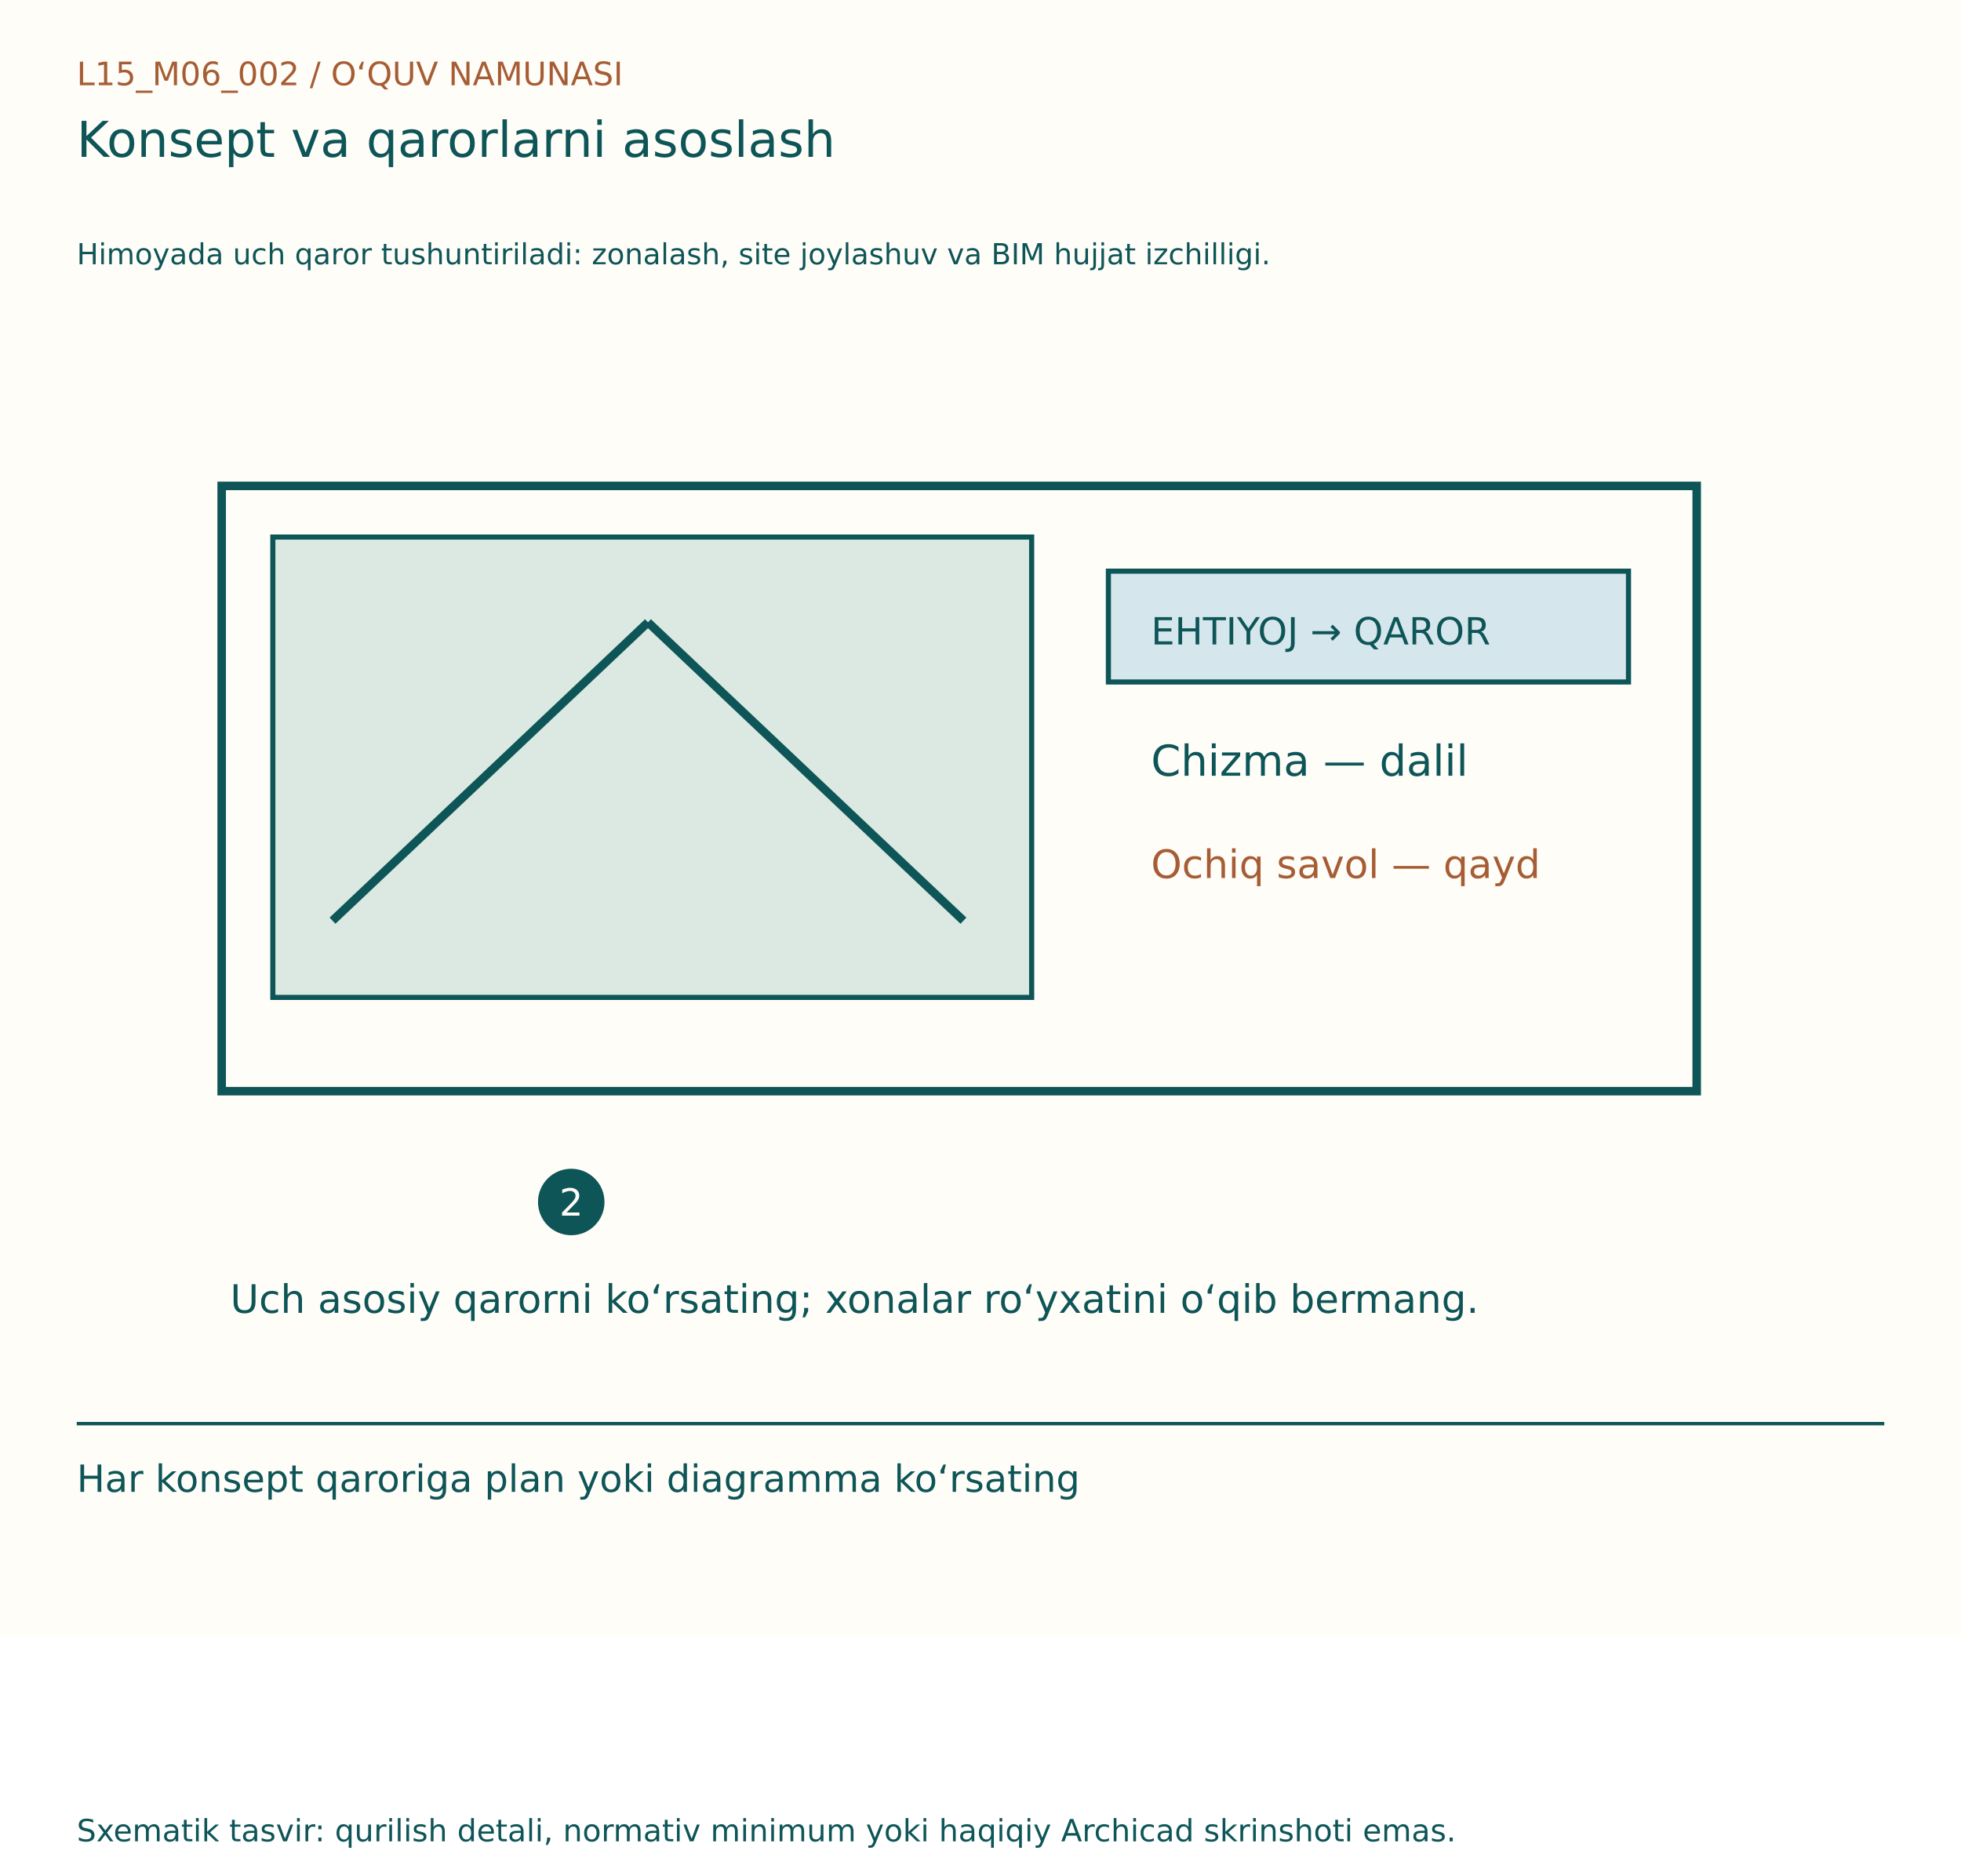
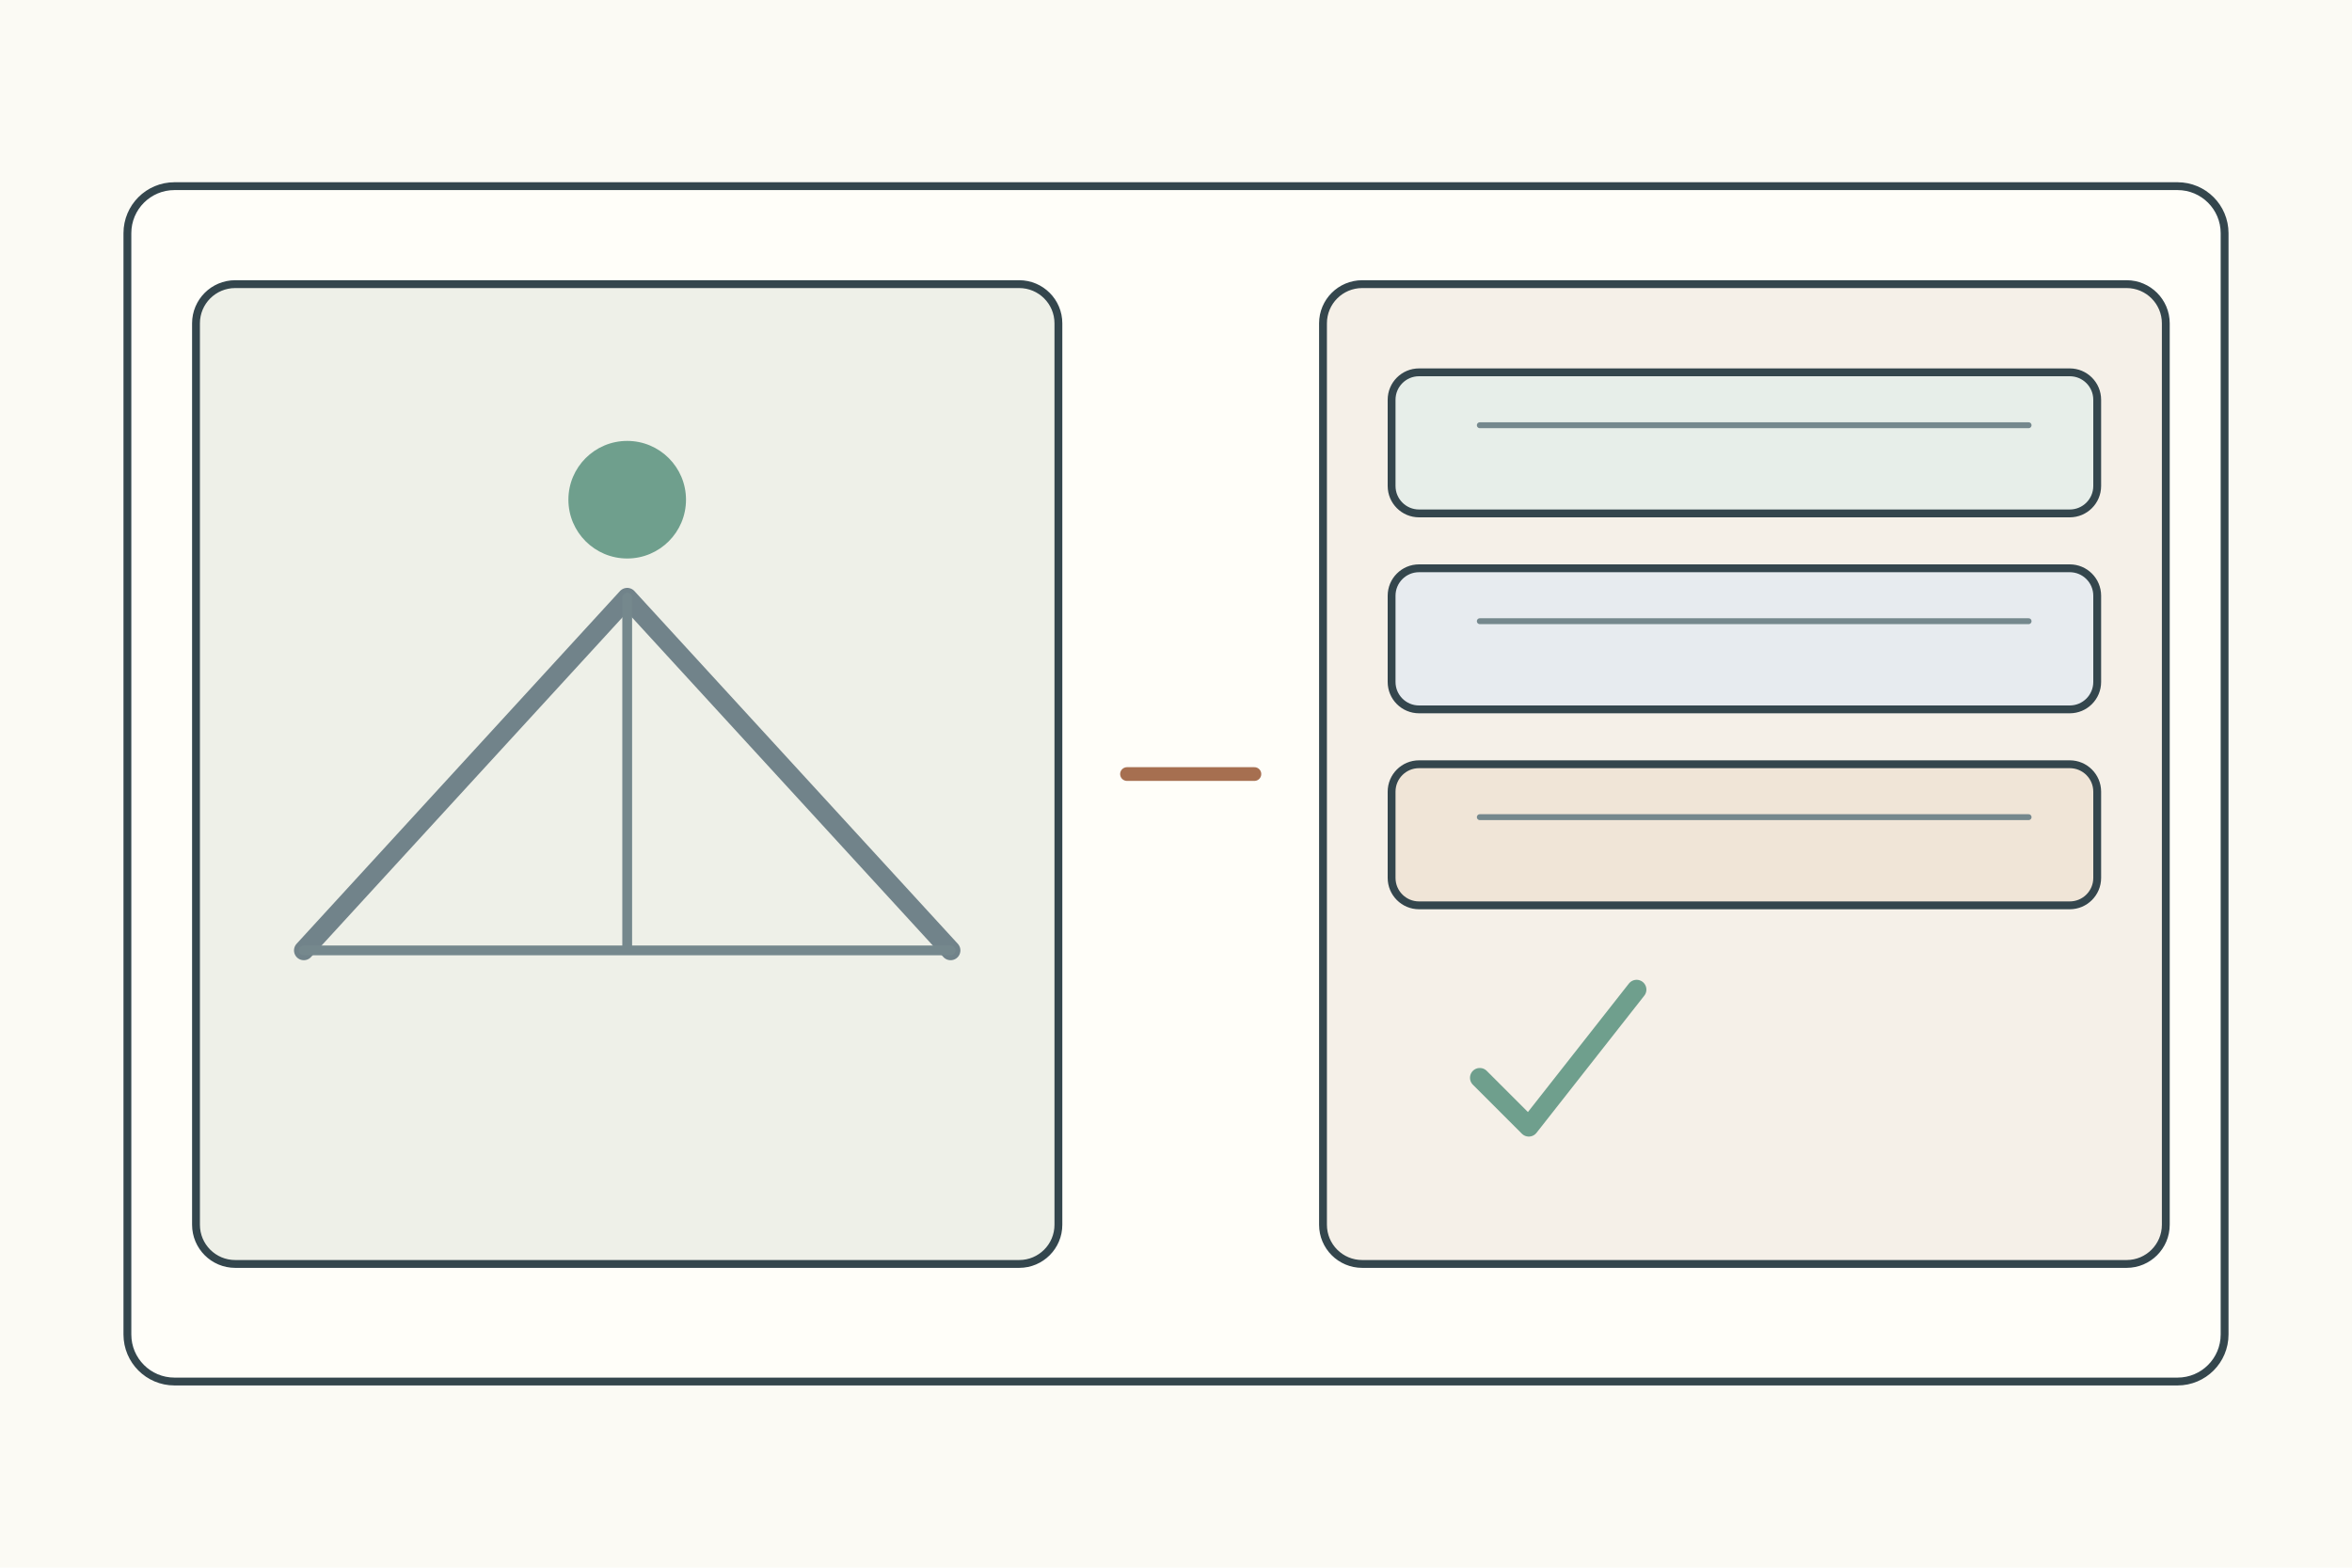
- <svg xmlns="http://www.w3.org/2000/svg" width="1150" height="1100" viewBox="0 0 1150 1100">
-   <rect width="1150" height="960" fill="#FFFDF7" />
-   <g font-family="DejaVu Sans, Segoe UI, sans-serif">
-     <text x="45" y="50" font-size="19" fill="#A65D35">L15_M06_002  /  O‘QUV NAMUNASI</text>
-     <text x="45" y="92" font-size="29" fill="#0E5558">Konsept va qarorlarni asoslash</text>
-     <text x="45" y="155" font-size="17" fill="#0E5558">Himoyada uch qaror tushuntiriladi: zonalash, site joylashuv va BIM hujjat izchilligi.</text>
-     <g transform="translate(0,80)">
-       <rect x="130" y="205" width="865" height="355" fill="#FFFDF7" stroke="#0E5558" stroke-width="5" />
-       <rect x="160" y="235" width="445" height="270" fill="#DBE9E2" stroke="#0E5558" stroke-width="3" />
-       <rect x="650" y="255" width="305" height="65" fill="#D5E7ED" stroke="#0E5558" stroke-width="3" />
-       <text x="675" y="298" font-size="22" fill="#0E5558">EHTIYOJ → QAROR</text>
-       <text x="675" y="375" font-size="25" fill="#0E5558">Chizma — dalil</text>
-       <text x="675" y="435" font-size="23" fill="#A65D35">Ochiq savol — qayd</text>
-       <line x1="195" y1="460" x2="380" y2="285" stroke="#0E5558" stroke-width="5" />
-       <line x1="380" y1="285" x2="565" y2="460" stroke="#0E5558" stroke-width="5" />
-       <circle cx="335" cy="625" r="18" fill="#0E5558" stroke="#0E5558" stroke-width="3" />
-       <text x="328" y="633" font-size="22" fill="#FFFDF7">2</text>
-       <text x="135" y="690" font-size="23" fill="#0E5558">Uch asosiy qarorni ko‘rsating; xonalar ro‘yxatini o‘qib bermang.</text>
+ <svg xmlns="http://www.w3.org/2000/svg" width="1200" height="800">
+   <rect width="1200" height="800" fill="#fbfaf4" />
+   <g stroke="#34464d" stroke-width="4" fill="none" stroke-linecap="round" stroke-linejoin="round">
+     <rect x="65" y="95" width="1070" height="610" rx="24" fill="#fffef9" />
+     <g transform="translate(100 145)">
+       <g>
+         <rect width="440" height="500" rx="20" fill="#eef0e8" />
+         <path d="M55 340L220 160l165 180" stroke="#71838a" stroke-width="10" />
+         <path d="M55 340h330M220 160v180" stroke="#75888d" stroke-width="5" />
+         <circle cx="220" cy="110" r="30" fill="#6f9f8d" stroke="none" />
+       </g>
+       <path d="M475 250h65" stroke="#a66f50" stroke-width="7" />
+       <g transform="translate(575 0)">
+         <rect width="430" height="500" rx="20" fill="#f5f0e8" />
+         <rect x="35" y="45" width="360" height="72" rx="14" fill="#e7eee9" />
+         <rect x="35" y="145" width="360" height="72" rx="14" fill="#e7ebef" />
+         <rect x="35" y="245" width="360" height="72" rx="14" fill="#f0e5d7" />
+         <path d="M80 72h280M80 172h280M80 272h280" stroke="#75888d" stroke-width="3" />
+         <path d="M80 405l25 25 55-70" stroke="#6f9f8d" stroke-width="10" />
+       </g>
    </g>
-     <line x1="45" y1="835" x2="1105" y2="835" stroke="#0E5558" stroke-width="2" />
-     <text x="45" y="875" font-size="22" fill="#0E5558">Har konsept qaroriga plan yoki diagramma ko‘rsating</text>
-     <text x="45" y="1080" font-size="18" fill="#0E5558">Sxematik tasvir: qurilish detali, normativ minimum yoki haqiqiy Archicad skrinshoti emas.</text>
  </g>
</svg>
